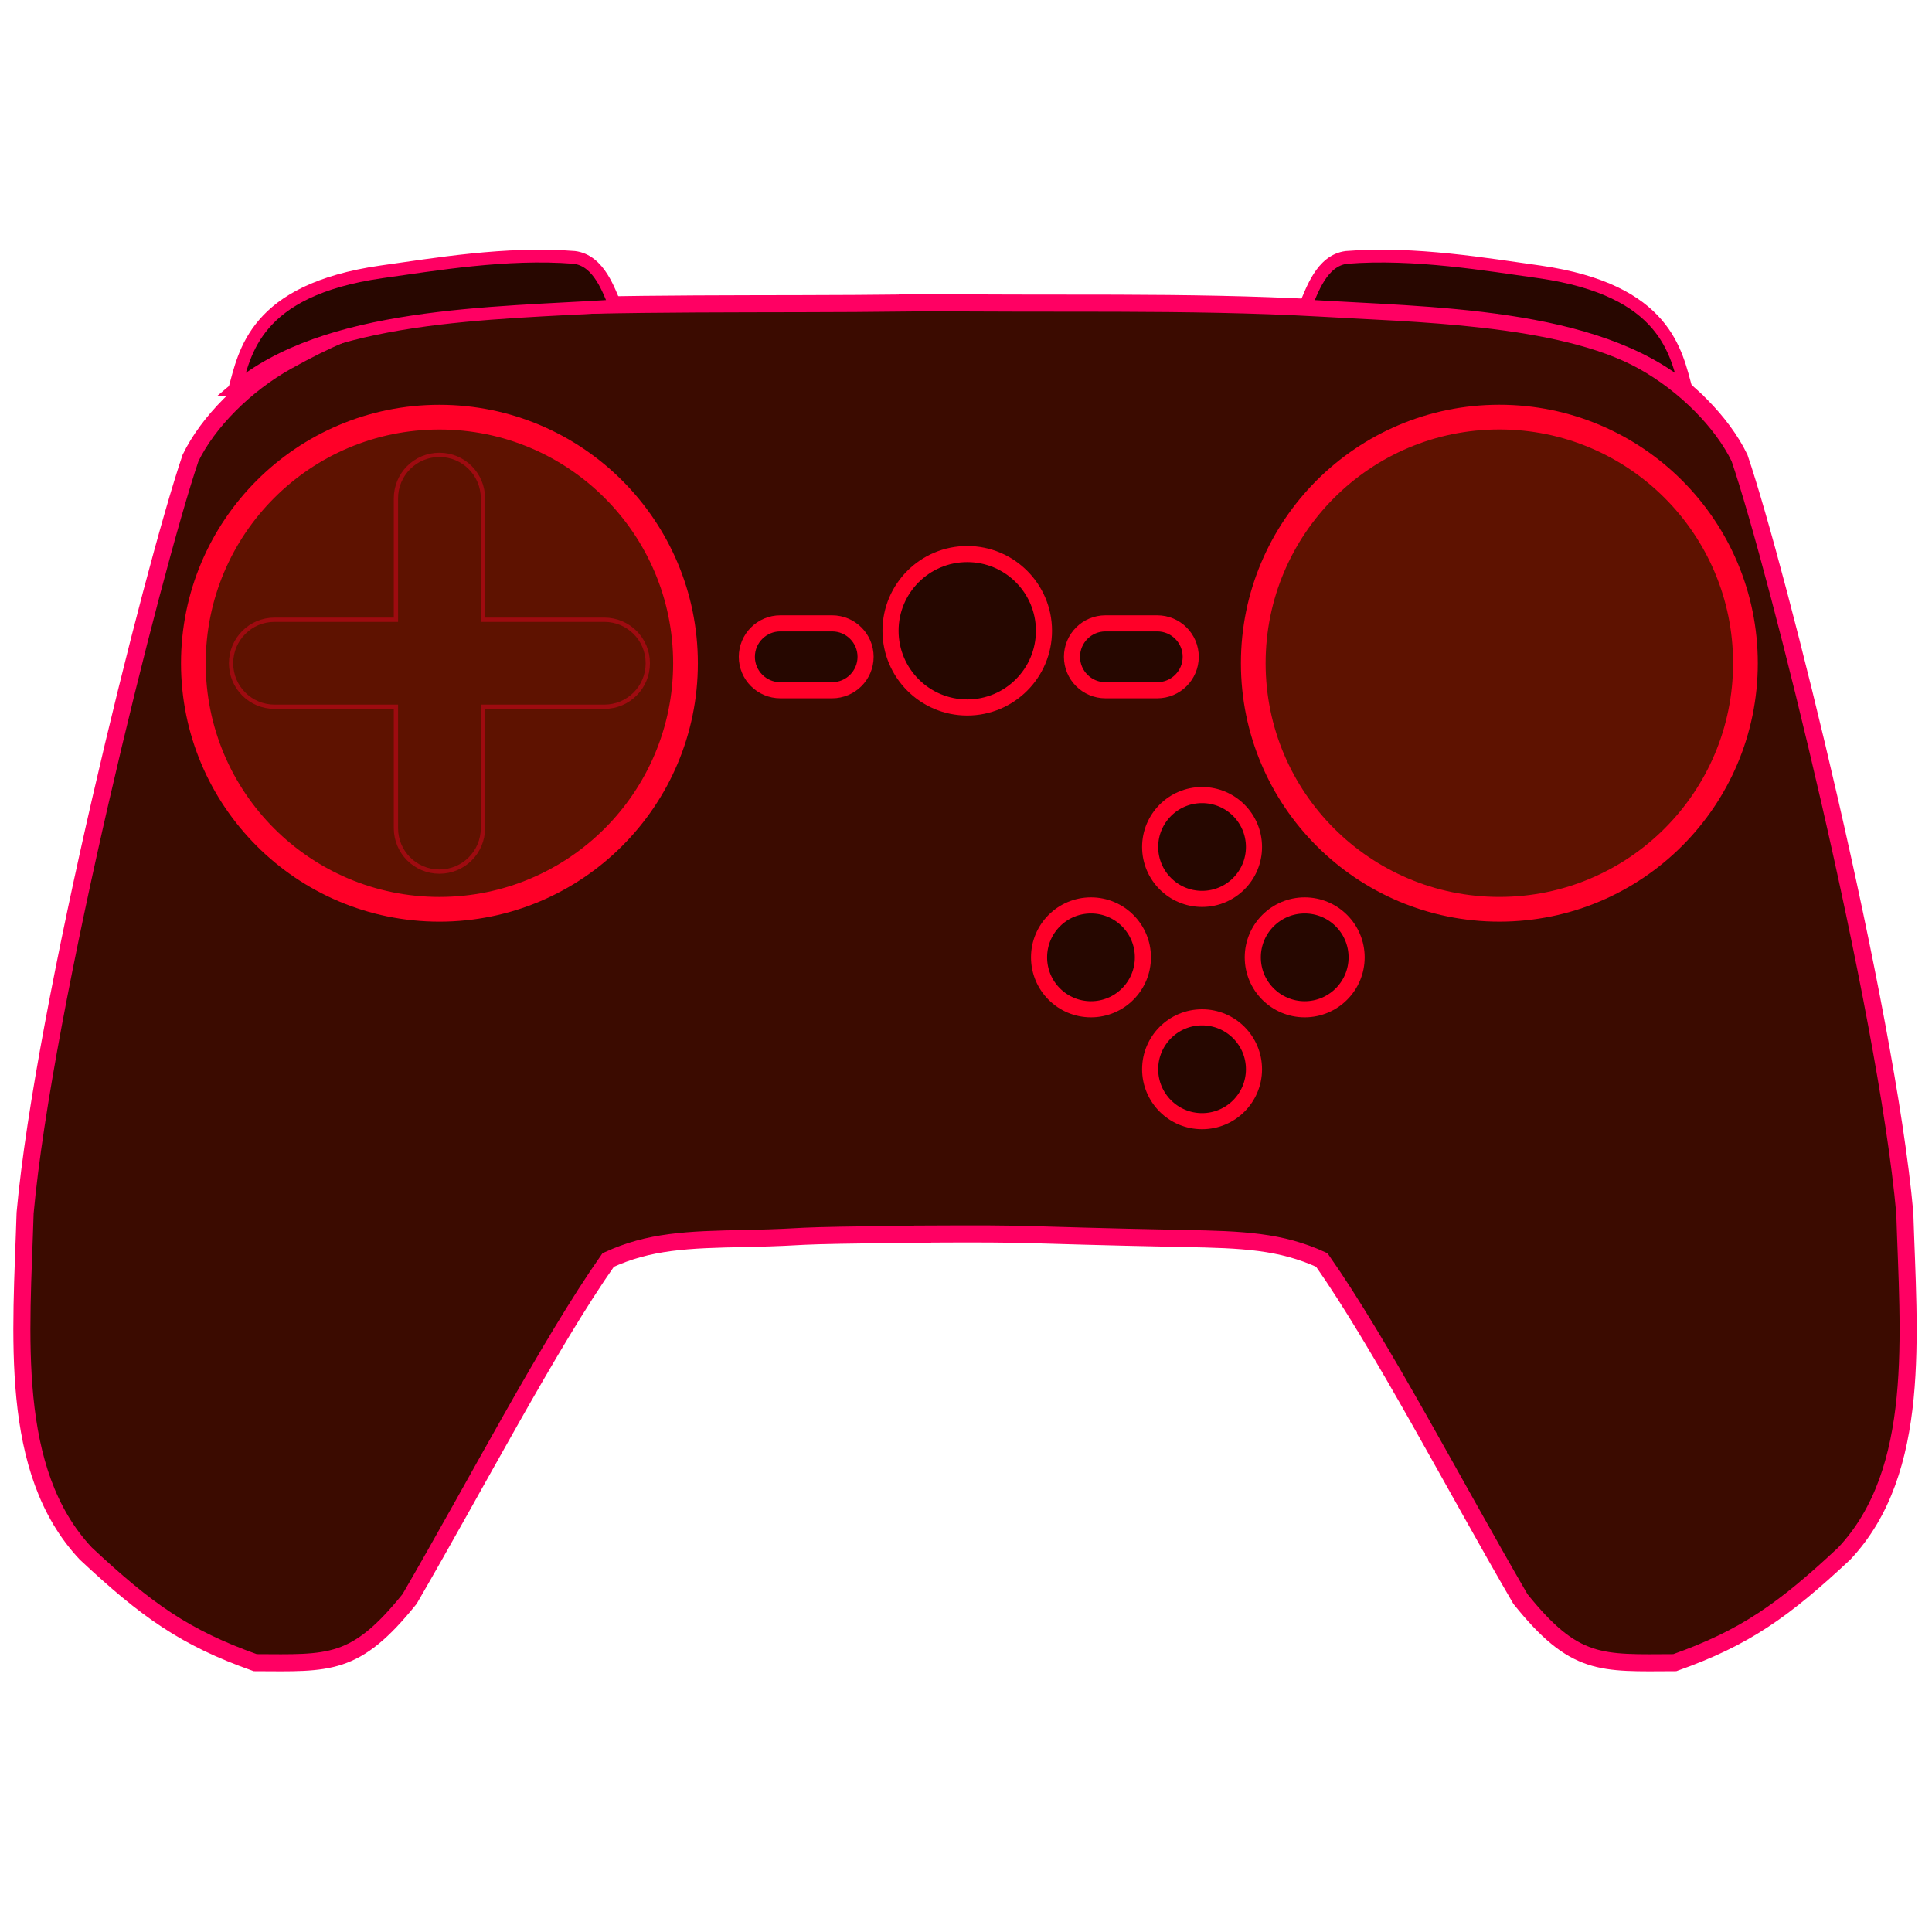
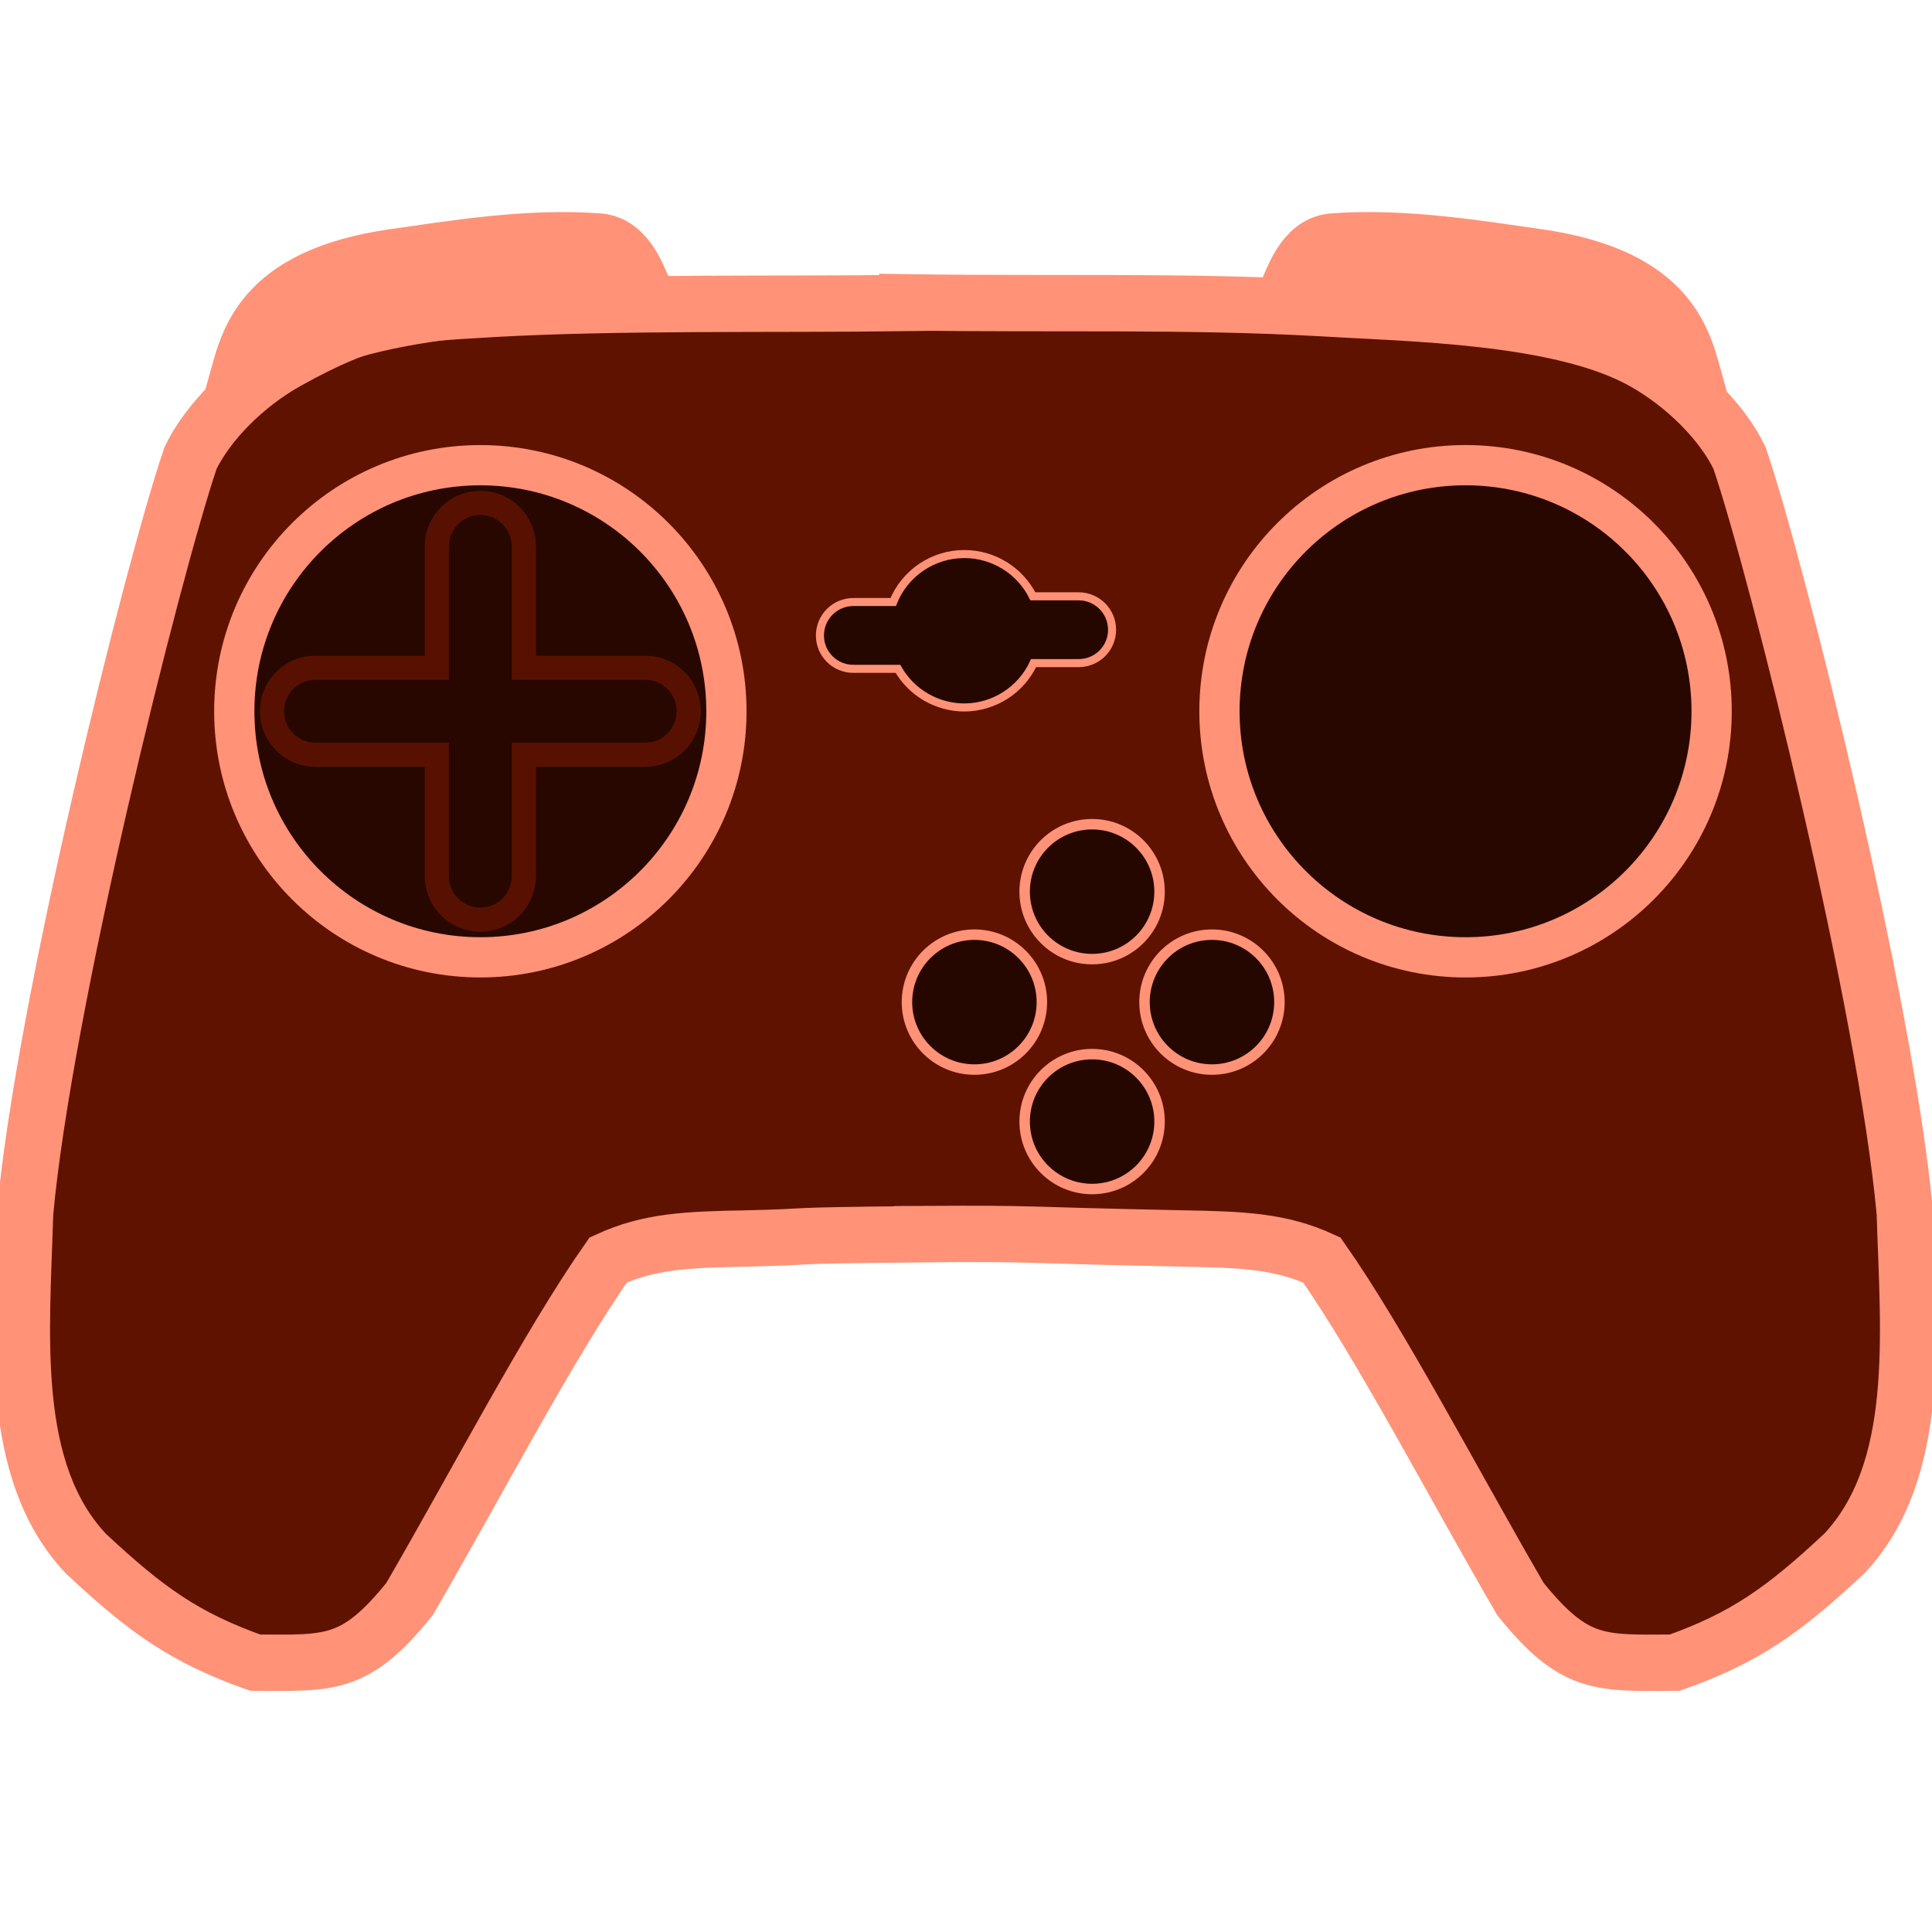
<svg xmlns="http://www.w3.org/2000/svg" height="24" id="svg2" version="1.1" viewBox="0 0 24 24" width="24">
  <defs id="defs4">
    <filter id="filter3798" style="color-interpolation-filters:sRGB">
      <feGaussianBlur id="feGaussianBlur3800" result="result91" stdDeviation="5" />
      <feComposite id="feComposite3802" in="SourceGraphic" in2="result91" operator="over" />
    </filter>
    <linearGradient id="linearGradient3759">
      <stop id="stop3761" offset="0" style="stop-color:#ffffff;stop-opacity:1;" />
      <stop id="stop3763" offset="1" style="stop-color:#ffffff;stop-opacity:0;" />
    </linearGradient>
    <filter id="filter4192" style="color-interpolation-filters:sRGB">
      <feGaussianBlur id="feGaussianBlur4194" result="result91" stdDeviation="5" />
      <feComposite id="feComposite4196" in="SourceGraphic" in2="result91" operator="over" />
    </filter>
    <filter id="filter3798-5" style="color-interpolation-filters:sRGB">
      <feGaussianBlur id="feGaussianBlur3800-8" result="result91" stdDeviation="5" />
      <feComposite id="feComposite3802-8" in="SourceGraphic" in2="result91" operator="over" />
    </filter>
    <filter id="filter3798-5-2" style="color-interpolation-filters:sRGB">
      <feGaussianBlur id="feGaussianBlur3800-8-4" result="result91" stdDeviation="5" />
      <feComposite id="feComposite3802-8-9" in="SourceGraphic" in2="result91" operator="over" />
    </filter>
  </defs>
-   <g id="layer2" style="display:inline" transform="translate(-14.52806,-241.2333)" />
  <g id="layer1" style="display:inline" transform="translate(-240.2405,-784.6365)">
-     <path d="M 11.271 3.756 L 11.271 3.764 C 9.552 3.786 7.699 3.749 6.113 3.838 C 4.975 3.906 4.597 3.915 3.568 4.486 C 3.045 4.777 2.582 5.245 2.367 5.689 C 1.892 7.088 0.543 12.51 0.312 15.068 C 0.266 16.575 0.099 18.271 1.066 19.299 C 1.819 20.003 2.296 20.344 3.17 20.654 C 4.093 20.658 4.412 20.703 5.088 19.863 C 5.915 18.44 6.823 16.695 7.555 15.652 C 8.064 15.418 8.534 15.398 9.271 15.385 C 10.206 15.364 9.534 15.349 11.461 15.332 L 11.461 15.33 C 12.993 15.322 12.472 15.339 14.703 15.385 C 15.44 15.398 15.91 15.418 16.42 15.652 C 17.152 16.695 18.059 18.44 18.887 19.863 C 19.562 20.703 19.882 20.658 20.805 20.654 C 21.678 20.344 22.157 20.003 22.91 19.299 C 23.878 18.271 23.709 16.575 23.662 15.068 C 23.432 12.51 22.085 7.088 21.609 5.689 C 21.395 5.245 20.932 4.777 20.408 4.486 C 19.38 3.915 17.519 3.895 16.381 3.826 C 14.757 3.735 13.025 3.782 11.271 3.756 z " id="path4166-6" style="stroke-linejoin:miter;stroke-opacity:1;fill-rule:evenodd;fill-opacity:1;stroke:#ff0063;stroke-linecap:butt;stroke-miterlimit:4;stroke-dasharray:none;stroke-width:0.212;fill:#3b0b00" transform="translate(240.2405,784.6365)" />
-     <circle cx="258.866" cy="792.875" id="RPAD" r="3.057" style="opacity:1;stroke-linejoin:miter;enable-background:accumulate;stroke-opacity:1;fill-opacity:1;color:#000000;fill-rule:evenodd;stroke-dashoffset:0;visibility:visible;stroke:#ff0028;stroke-linecap:butt;stroke-miterlimit:4;marker:none;stroke-dasharray:none;overflow:visible;stroke-width:0.307;display:inline;fill:#5e1200" />
-     <circle cx="252.256" cy="792.472" id="C" r="0.953" style="opacity:1;stroke-linejoin:miter;enable-background:accumulate;stroke-opacity:1;fill-opacity:1;color:#000000;fill-rule:evenodd;stroke-dashoffset:0;visibility:visible;stroke:#ff0028;stroke-linecap:butt;stroke-miterlimit:4;marker:none;stroke-dasharray:none;overflow:visible;stroke-width:0.2;display:inline;fill:#260700" />
-     <rect height="0.831" id="rect4172" ry="0.416" style="opacity:1;stroke-linejoin:miter;enable-background:accumulate;stroke-opacity:1;fill-opacity:1;color:#000000;fill-rule:evenodd;stroke-dashoffset:0;visibility:visible;stroke:#ff0028;stroke-linecap:butt;stroke-miterlimit:4;marker:none;stroke-dasharray:none;overflow:visible;stroke-width:0.2;display:inline;fill:#260700" width="1.475" x="253.557" y="792.38" />
-     <rect height="0.831" id="rect4172-1" ry="0.416" style="opacity:1;stroke-linejoin:miter;enable-background:accumulate;stroke-opacity:1;fill-opacity:1;color:#000000;fill-rule:evenodd;stroke-dashoffset:0;visibility:visible;stroke:#ff0028;stroke-linecap:butt;stroke-miterlimit:4;marker:none;stroke-dasharray:none;overflow:visible;stroke-width:0.2;display:inline;fill:#260700" transform="scale(-1,1)" width="1.475" x="-250.993" y="792.38" />
-     <g id="LPAD" style="stroke:#ff0028;fill-opacity:1;stroke-opacity:1;fill:#5e1200" transform="matrix(0.05309377,0,0,0.05309377,228.4043,758.3866)">
-       <circle cx="325.744" cy="649.583" id="circle4232" r="57.573" style="opacity:1;stroke-linejoin:miter;enable-background:accumulate;stroke-opacity:1;fill-opacity:1;color:#000000;fill-rule:evenodd;stroke-dashoffset:0;visibility:visible;stroke:#ff0028;stroke-linecap:butt;stroke-miterlimit:4;marker:none;stroke-dasharray:none;overflow:visible;stroke-width:5.782;display:inline;fill:#5e1200" />
-       <path d="m 325.744,600.833 c -5.639,0 -10.179,4.54 -10.179,10.179 l 0,28.394 -28.393,0 c -5.639,0 -10.179,4.539 -10.179,10.178 0,5.639 4.54,10.179 10.179,10.179 l 28.393,0 0,28.394 c 0,5.639 4.54,10.178 10.179,10.178 5.639,0 10.179,-4.539 10.179,-10.178 l 0,-28.394 28.393,0 c 5.639,0 10.179,-4.54 10.179,-10.179 0,-5.639 -4.54,-10.178 -10.179,-10.178 l -28.393,0 0,-28.394 c 0,-5.639 -4.54,-10.179 -10.179,-10.179 z" id="rect4249" style="opacity:0.399;stroke-linejoin:miter;enable-background:accumulate;stroke-opacity:1;fill-opacity:1;color:#000000;fill-rule:evenodd;stroke-dashoffset:0;visibility:visible;stroke:#ff0028;stroke-linecap:butt;stroke-miterlimit:4;marker:none;stroke-dasharray:none;overflow:visible;stroke-width:1;display:inline;fill:#5e1200" />
+     <path d="M 11.271 3.756 L 11.271 3.764 C 9.552 3.786 7.699 3.749 6.113 3.838 C 4.975 3.906 4.597 3.915 3.568 4.486 C 3.045 4.777 2.582 5.245 2.367 5.689 C 1.892 7.088 0.543 12.51 0.312 15.068 C 0.266 16.575 0.099 18.271 1.066 19.299 C 1.819 20.003 2.296 20.344 3.17 20.654 C 4.093 20.658 4.412 20.703 5.088 19.863 C 5.915 18.44 6.823 16.695 7.555 15.652 C 8.064 15.418 8.534 15.398 9.271 15.385 C 10.206 15.364 9.534 15.349 11.461 15.332 L 11.461 15.33 C 12.993 15.322 12.472 15.339 14.703 15.385 C 15.44 15.398 15.91 15.418 16.42 15.652 C 17.152 16.695 18.059 18.44 18.887 19.863 C 19.562 20.703 19.882 20.658 20.805 20.654 C 21.678 20.344 22.157 20.003 22.91 19.299 C 23.878 18.271 23.709 16.575 23.662 15.068 C 23.432 12.51 22.085 7.088 21.609 5.689 C 21.395 5.245 20.932 4.777 20.408 4.486 C 19.38 3.915 17.519 3.895 16.381 3.826 C 14.757 3.735 13.025 3.782 11.271 3.756 z " id="path4166-6" style="stroke-linejoin:miter;stroke-opacity:1;fill-rule:evenodd;fill-opacity:1;stroke:#ff9277;stroke-linecap:butt;stroke-miterlimit:4;stroke-dasharray:none;stroke-width:0.7;fill:#5f1200" transform="translate(240.2405,784.6365)" />
+     <circle cx="258.446" cy="793.472" id="RPAD" r="3.057" style="opacity:1;stroke-linejoin:miter;enable-background:accumulate;stroke-opacity:1;fill-opacity:1;color:#000000;fill-rule:evenodd;stroke-dashoffset:0;visibility:visible;stroke:#ff9277;stroke-linecap:butt;stroke-miterlimit:4;marker:none;stroke-dasharray:none;overflow:visible;stroke-width:0.5;display:inline;fill:#280700" />
+     <path d="m 252.219,791.519 a 0.953,0.953 0 0 0 -0.883,0.596 l -0.494,0 c -0.23,0 -0.416,0.186 -0.416,0.416 0,0.23 0.186,0.414 0.416,0.414 l 0.553,0 a 0.953,0.953 0 0 0 0.824,0.48 0.953,0.953 0 0 0 0.861,-0.551 l 0.559,0 c 0.23,0 0.416,-0.184 0.416,-0.414 0,-0.23 -0.186,-0.416 -0.416,-0.416 l -0.568,0 a 0.953,0.953 0 0 0 -0.852,-0.525 z" id="C" style="opacity:1;stroke-linejoin:miter;enable-background:accumulate;stroke-opacity:1;fill-opacity:1;color:#000000;fill-rule:evenodd;stroke-dashoffset:0;visibility:visible;stroke:#ff9277;stroke-linecap:butt;stroke-miterlimit:4;marker:none;stroke-dasharray:none;overflow:visible;stroke-width:0.1;display:inline;fill:#260700" />
+     <g id="LPAD" style="stroke-opacity:1;fill-opacity:1;stroke:#ff9277;stroke-miterlimit:4;stroke-dasharray:none;stroke-width:9.417;fill:#280700" transform="matrix(0.05309377,0,0,0.05309377,228.9126,758.9833)">
+       <circle cx="325.744" cy="649.583" id="circle4232" r="57.573" style="opacity:1;stroke-linejoin:miter;enable-background:accumulate;stroke-opacity:1;fill-opacity:1;color:#000000;fill-rule:evenodd;stroke-dashoffset:0;visibility:visible;stroke:#ff9277;stroke-linecap:butt;stroke-miterlimit:4;marker:none;stroke-dasharray:none;overflow:visible;stroke-width:9.417;display:inline;fill:#280700" />
+       <path d="m 325.744,600.833 c -5.639,0 -10.179,4.54 -10.179,10.179 l 0,28.394 -28.393,0 c -5.639,0 -10.179,4.539 -10.179,10.178 0,5.639 4.54,10.179 10.179,10.179 l 28.393,0 0,28.394 c 0,5.639 4.54,10.178 10.179,10.178 5.639,0 10.179,-4.539 10.179,-10.178 l 0,-28.394 28.393,0 c 5.639,0 10.179,-4.54 10.179,-10.179 0,-5.639 -4.54,-10.178 -10.179,-10.178 l -28.393,0 0,-28.394 c 0,-5.639 -4.54,-10.179 -10.179,-10.179 z" id="rect4249" style="opacity:1;stroke-linejoin:miter;enable-background:accumulate;stroke-opacity:1;fill-opacity:1;color:#000000;fill-rule:evenodd;stroke-dashoffset:0;visibility:visible;stroke:#581100;stroke-linecap:butt;stroke-miterlimit:4;marker:none;stroke-dasharray:none;overflow:visible;stroke-width:5.65;display:inline;fill:#280700" />
    </g>
-     <path d="m 261.187,789.477 c -0.127,-0.456 -0.244,-1.236 -1.82,-1.463 -0.654,-0.091 -1.555,-0.247 -2.399,-0.18 -0.313,0.038 -0.431,0.424 -0.512,0.603 1.533,0.098 3.602,0.082 4.732,1.04 z" id="RB" style="stroke-linejoin:miter;stroke-opacity:1;fill-rule:evenodd;fill-opacity:1;stroke:#ff0063;stroke-linecap:butt;stroke-miterlimit:4;stroke-dasharray:none;stroke-width:0.159;fill:#280700" />
-     <path LT="path4420-4" d="m 243.155,789.477 c 0.127,-0.456 0.244,-1.236 1.82,-1.463 0.654,-0.091 1.555,-0.247 2.399,-0.18 0.313,0.038 0.431,0.424 0.512,0.603 -1.533,0.098 -3.602,0.082 -4.732,1.04 z" id="LB" style="stroke-linejoin:miter;stroke-opacity:1;fill-rule:evenodd;fill-opacity:1;stroke:#ff0063;stroke-linecap:butt;stroke-miterlimit:4;stroke-dasharray:none;stroke-width:0.159;fill:#280700" />
-     <circle cx="255.173" cy="795.158" id="path4170-0" r="0.645" style="opacity:1;stroke-linejoin:miter;enable-background:accumulate;stroke-opacity:1;fill-opacity:1;color:#000000;fill-rule:evenodd;stroke-dashoffset:0;visibility:visible;stroke:#ff0028;stroke-linecap:butt;stroke-miterlimit:4;marker:none;stroke-dasharray:none;overflow:visible;stroke-width:0.2;display:inline;fill:#260700" />
-     <circle cx="253.793" cy="796.529" id="path4170-0-8-4" r="0.645" style="opacity:1;stroke-linejoin:miter;enable-background:accumulate;stroke-opacity:1;fill-opacity:1;color:#000000;fill-rule:evenodd;stroke-dashoffset:0;visibility:visible;stroke:#ff0028;stroke-linecap:butt;stroke-miterlimit:4;marker:none;stroke-dasharray:none;overflow:visible;stroke-width:0.2;display:inline;fill:#260700" />
-     <circle cx="255.173" cy="797.919" id="path4170-0-8" r="0.645" style="opacity:1;stroke-linejoin:miter;enable-background:accumulate;stroke-opacity:1;fill-opacity:1;color:#000000;fill-rule:evenodd;stroke-dashoffset:0;visibility:visible;stroke:#ff0028;stroke-linecap:butt;stroke-miterlimit:4;marker:none;stroke-dasharray:none;overflow:visible;stroke-width:0.2;display:inline;fill:#260700" />
-     <circle cx="256.448" cy="796.529" id="path4170-0-8-4-6" r="0.645" style="opacity:1;stroke-linejoin:miter;enable-background:accumulate;stroke-opacity:1;fill-opacity:1;color:#000000;fill-rule:evenodd;stroke-dashoffset:0;visibility:visible;stroke:#ff0028;stroke-linecap:butt;stroke-miterlimit:4;marker:none;stroke-dasharray:none;overflow:visible;stroke-width:0.2;display:inline;fill:#260700" />
+     <path d="m 261.278,789.411 c -0.136,-0.485 -0.26,-1.317 -1.939,-1.558 -0.697,-0.097 -1.657,-0.263 -2.555,-0.192 -0.334,0.04 -0.459,0.452 -0.546,0.642 1.632,0.104 3.837,0.087 5.04,1.108 z" id="RB" style="stroke-linejoin:miter;stroke-opacity:1;fill-rule:evenodd;fill-opacity:1;stroke:#ff9277;stroke-linecap:butt;stroke-miterlimit:4;stroke-dasharray:none;stroke-width:0.746;fill:#5c1200" />
+     <path LT="path4420-4" d="m 243.198,789.411 c 0.136,-0.485 0.26,-1.317 1.939,-1.558 0.697,-0.097 1.657,-0.263 2.555,-0.192 0.333,0.04 0.459,0.452 0.546,0.642 -1.632,0.104 -3.837,0.087 -5.04,1.108 z" id="LB" style="stroke-linejoin:miter;stroke-opacity:1;fill-rule:evenodd;fill-opacity:1;stroke:#ff9277;stroke-linecap:butt;stroke-miterlimit:4;stroke-dasharray:none;stroke-width:0.746;fill:#5c1200" />
+     <circle cx="253.807" cy="795.713" id="path4170-0" r="0.838" style="opacity:1;stroke-linejoin:miter;enable-background:accumulate;stroke-opacity:1;fill-opacity:1;color:#000000;fill-rule:evenodd;stroke-dashoffset:0;visibility:visible;stroke:#ff9277;stroke-linecap:butt;stroke-miterlimit:4;marker:none;stroke-dasharray:none;overflow:visible;stroke-width:0.13;display:inline;fill:#260700" />
+     <circle cx="252.345" cy="797.085" id="path4170-0-8-4" r="0.838" style="opacity:1;stroke-linejoin:miter;enable-background:accumulate;stroke-opacity:1;fill-opacity:1;color:#000000;fill-rule:evenodd;stroke-dashoffset:0;visibility:visible;stroke:#ff9277;stroke-linecap:butt;stroke-miterlimit:4;marker:none;stroke-dasharray:none;overflow:visible;stroke-width:0.13;display:inline;fill:#260700" />
+     <circle cx="253.807" cy="798.569" id="path4170-0-8" r="0.838" style="opacity:1;stroke-linejoin:miter;enable-background:accumulate;stroke-opacity:1;fill-opacity:1;color:#000000;fill-rule:evenodd;stroke-dashoffset:0;visibility:visible;stroke:#ff9277;stroke-linecap:butt;stroke-miterlimit:4;marker:none;stroke-dasharray:none;overflow:visible;stroke-width:0.13;display:inline;fill:#260700" />
+     <circle cx="255.296" cy="797.085" id="path4170-0-8-4-6" r="0.838" style="opacity:1;stroke-linejoin:miter;enable-background:accumulate;stroke-opacity:1;fill-opacity:1;color:#000000;fill-rule:evenodd;stroke-dashoffset:0;visibility:visible;stroke:#ff9277;stroke-linecap:butt;stroke-miterlimit:4;marker:none;stroke-dasharray:none;overflow:visible;stroke-width:0.13;display:inline;fill:#260700" />
    <g id="g4196" transform="matrix(0.05309377,0,0,0.05309377,228.4217,758.2299)">
      <path d="m 390.633,648.816 c -11.79,-4.487 -85.692,-15.798 -102.138,-17.144 -17.907,8.568 -28.074,22.583 -29.827,42.52 l 0.635,47.597 c -0.559,14.598 4.674,40.284 23.798,44.741 l 116.136,-13.327 c 12.126,-5.502 10.145,-8.915 6.346,-12.058 -10.815,-8.852 -23.79,-28.699 -23.164,-39.347 0.503,-14.433 1.575,-25.116 19.696,-38.587 4.019,-2.301 -1.131,-9.937 -11.482,-14.394 z" id="LGRIP" style="opacity:0;stroke-linejoin:miter;stroke-opacity:0.286;fill-rule:evenodd;fill-opacity:0.137;stroke:#000000;stroke-linecap:butt;stroke-width:7.108px;fill:#000000" />
      <path d="m 504.506,648.816 c 11.79,-4.487 85.692,-15.798 102.138,-17.144 17.907,8.568 28.074,22.583 29.827,42.52 l -0.635,47.597 c 0.559,14.598 -4.674,40.284 -23.798,44.741 L 495.903,753.202 c -12.126,-5.502 -10.145,-8.915 -6.346,-12.058 10.815,-8.852 23.79,-28.699 23.164,-39.347 -0.503,-14.433 -1.575,-25.116 -19.696,-38.587 -4.019,-2.301 1.131,-9.937 11.482,-14.394 z" id="RGRIP" style="opacity:0;stroke-linejoin:miter;stroke-opacity:0.286;fill-rule:evenodd;fill-opacity:0.137;stroke:#000000;stroke-linecap:butt;stroke-width:7.108px;fill:#000000" />
    </g>
  </g>
-   <g id="layer3" style="display:inline" transform="translate(-14.52806,-241.2333)" />
</svg>
